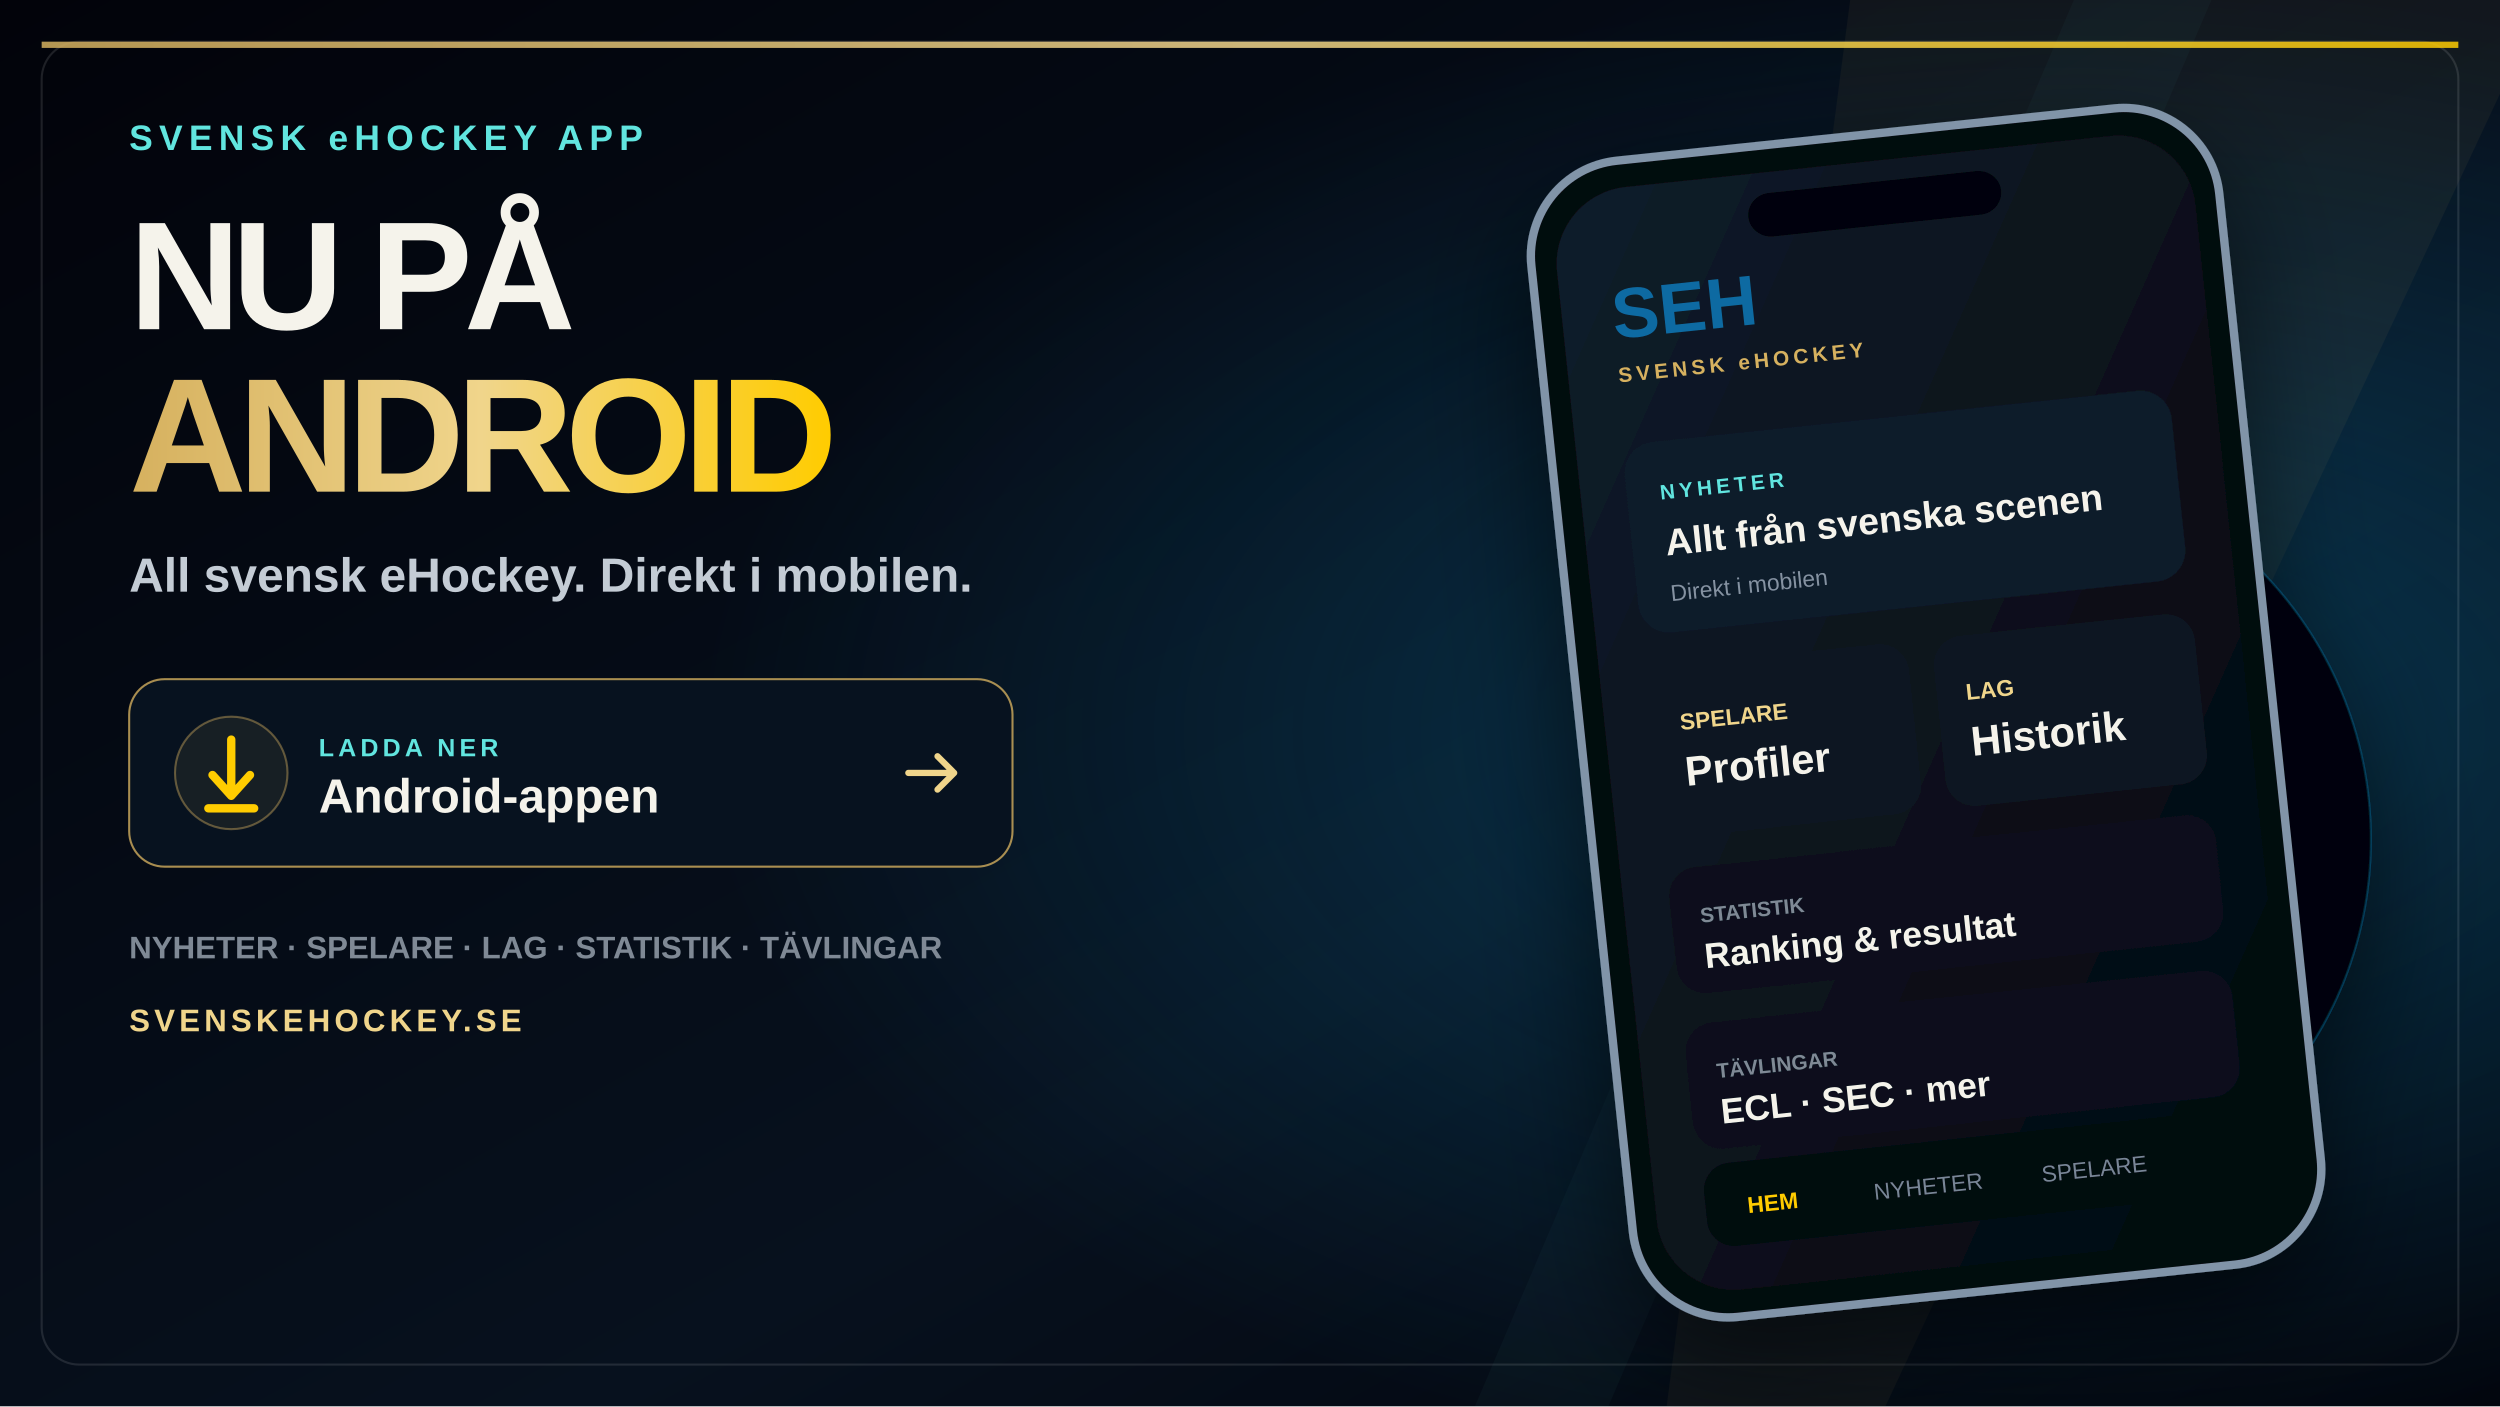
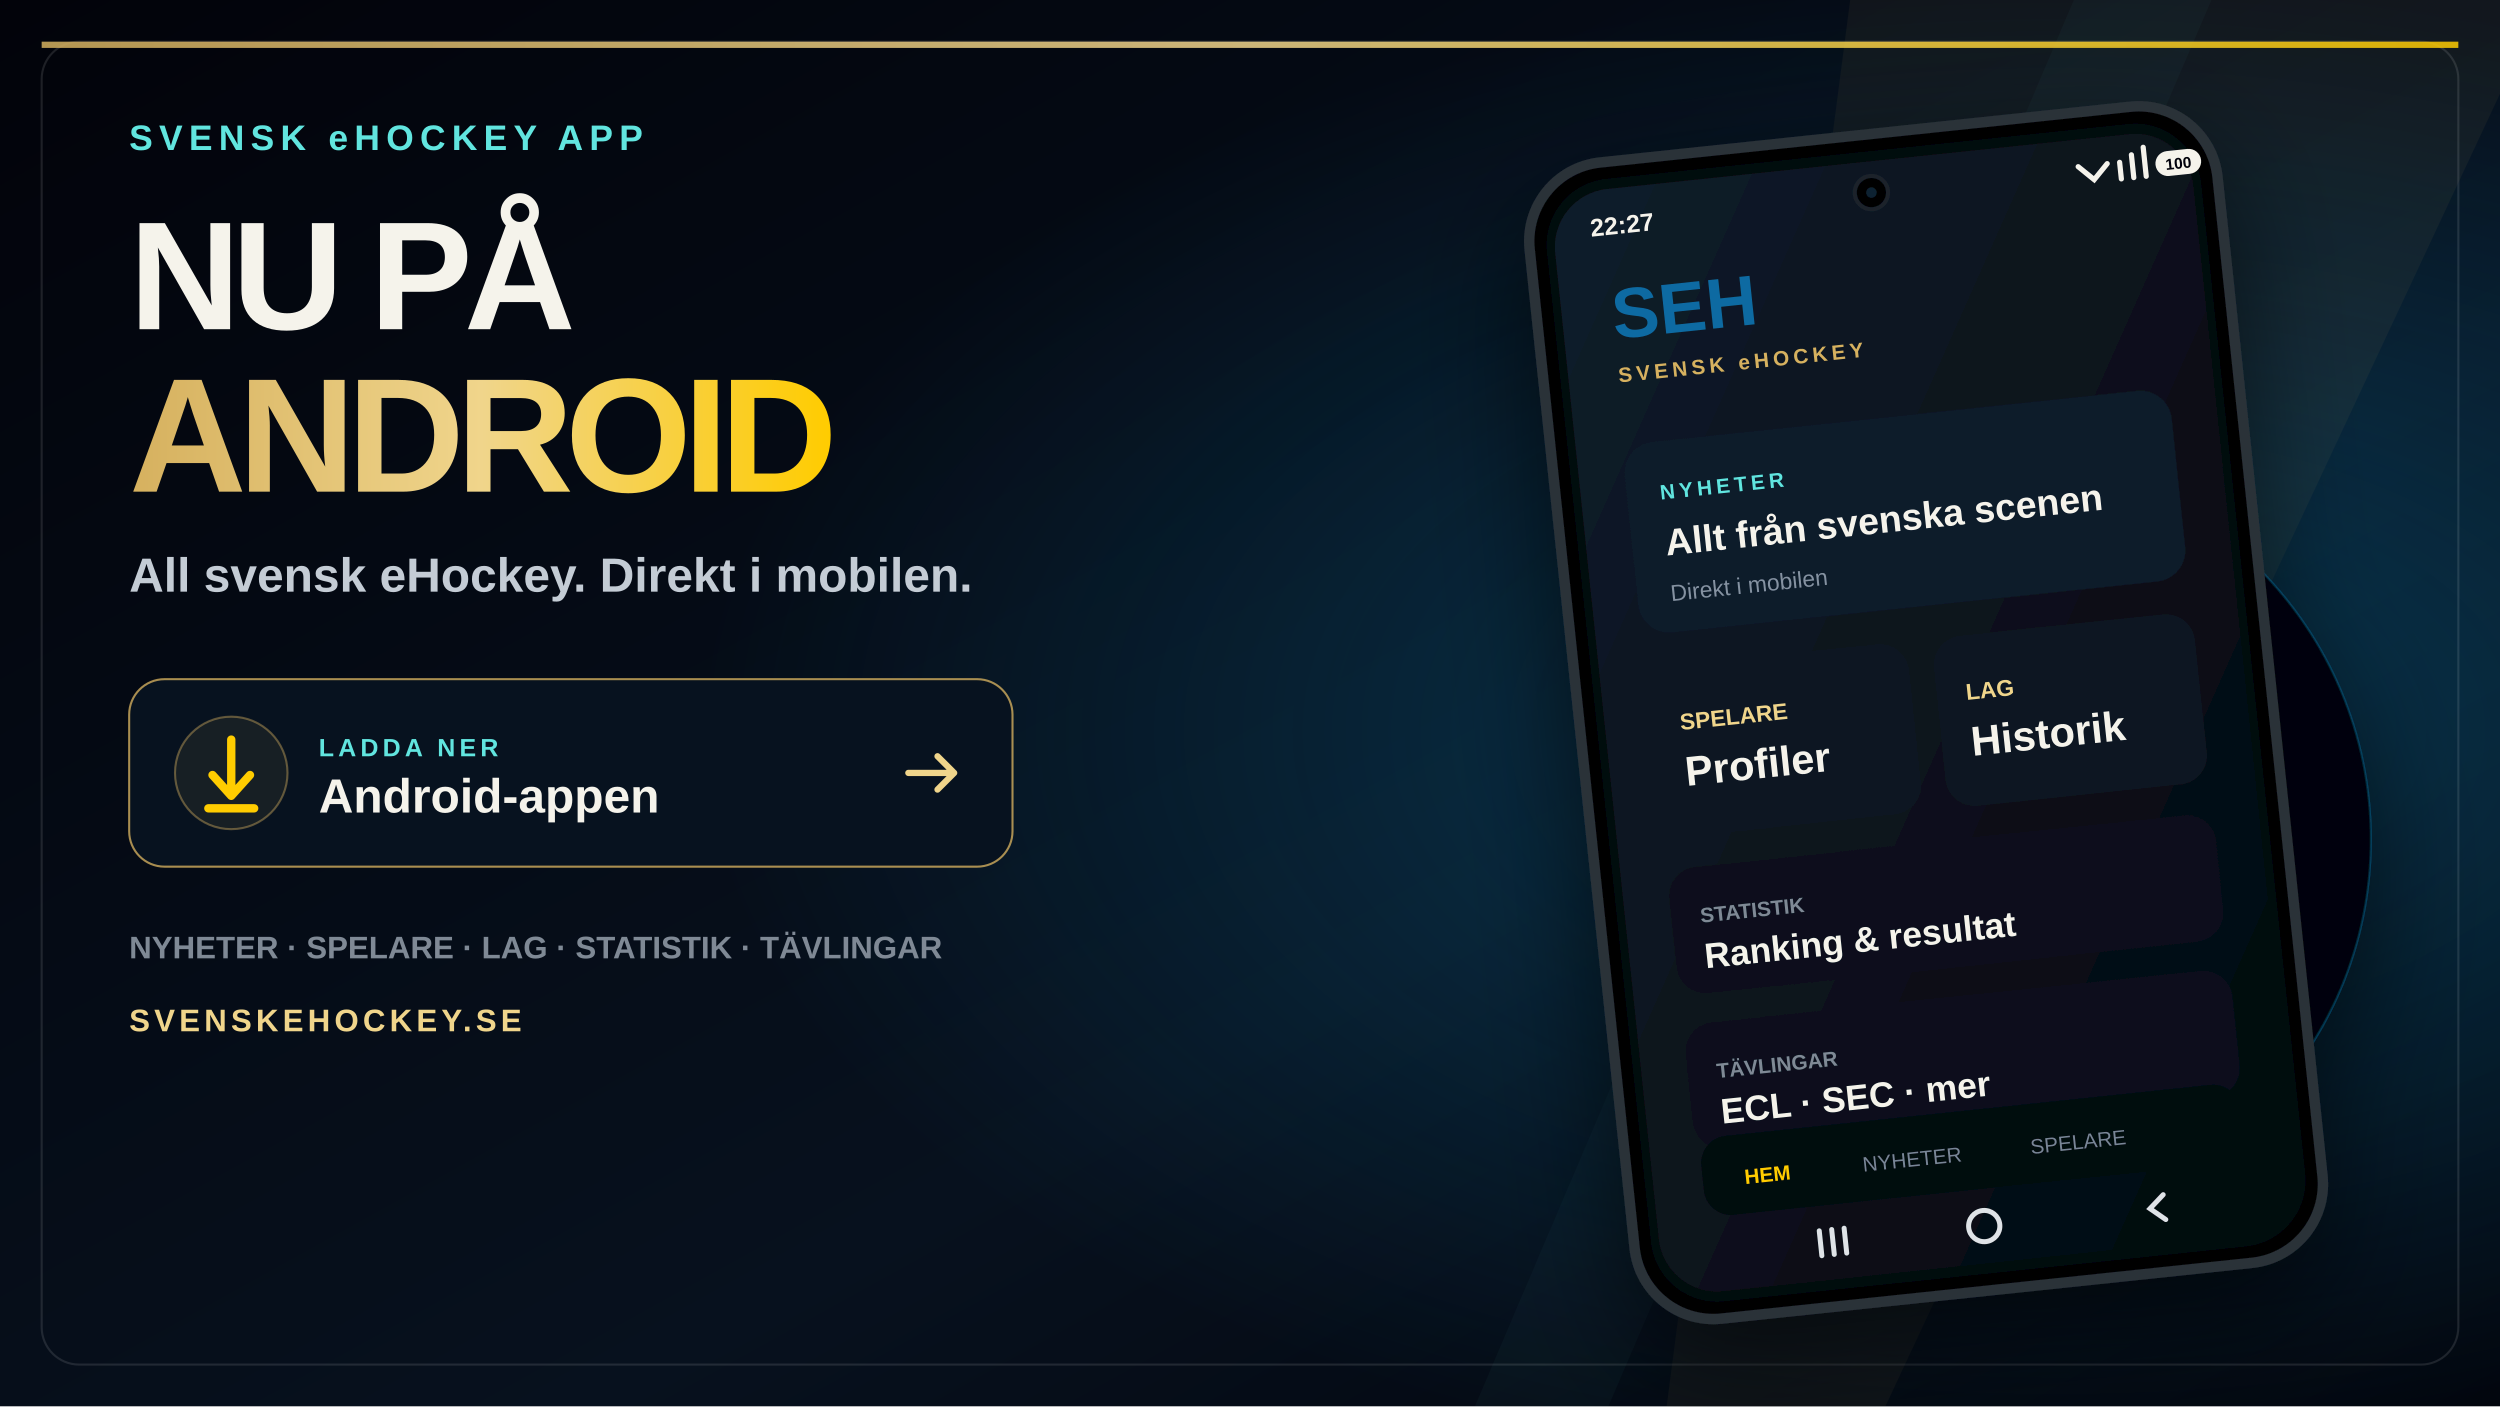
<svg xmlns="http://www.w3.org/2000/svg" width="1200" height="675" viewBox="0 0 1200 675" role="img" aria-labelledby="title desc">
  <defs>
    <linearGradient id="bg" x1="0" y1="0" x2="1" y2="1">
      <stop offset="0" stop-color="#02030a" />
      <stop offset=".62" stop-color="#07111e" />
      <stop offset="1" stop-color="#02030a" />
    </linearGradient>
    <radialGradient id="glow" cx=".82" cy=".52" r=".54">
      <stop offset="0" stop-color="#0b79a8" stop-opacity=".38" />
      <stop offset="1" stop-color="#0b79a8" stop-opacity="0" />
    </radialGradient>
    <linearGradient id="gold" x1="0" y1="0" x2="1" y2="0">
      <stop offset="0" stop-color="#d6b15f" />
      <stop offset=".5" stop-color="#f0d58b" />
      <stop offset="1" stop-color="#ffcc00" />
    </linearGradient>
    <linearGradient id="phone" x1="0" y1="0" x2="1" y2="1">
      <stop offset="0" stop-color="#101d2b" />
      <stop offset="1" stop-color="#03070d" />
    </linearGradient>
    <filter id="shadow" x="-50%" y="-50%" width="200%" height="200%">
      <feDropShadow dx="0" dy="22" stdDeviation="28" flood-color="#000" flood-opacity=".62" />
    </filter>
  </defs>
  <rect width="1200" height="675" fill="url(#bg)" />
  <rect width="1200" height="675" fill="url(#glow)" />
  <path d="M892 -30H1200V45L905 675H800Z" fill="#d6b15f" opacity=".055" />
  <path d="M1004 -20H1070L772 675H708Z" fill="#61e5df" opacity=".035" />
  <rect x="20" y="20" width="1160" height="635" rx="18" fill="none" stroke="#fff" stroke-opacity=".11" />
  <rect x="20" y="20" width="1160" height="3" fill="url(#gold)" opacity=".84" />
  <g transform="translate(62 72)" font-family="Arial,Helvetica,sans-serif">
    <text x="0" y="0" fill="#61e5df" font-size="17" font-weight="900" letter-spacing="3">SVENSK eHOCKEY APP</text>
    <text x="0" y="86" fill="#f5f3eb" font-size="74" font-weight="900" letter-spacing="-4">NU PÅ</text>
    <text x="0" y="164" fill="url(#gold)" font-size="78" font-weight="900" letter-spacing="-4">ANDROID</text>
    <text x="0" y="212" fill="#c4ccd5" font-size="23" font-weight="700">All svensk eHockey. Direkt i mobilen.</text>
    <g transform="translate(0 254)">
      <rect width="424" height="90" rx="17" fill="#07121f" stroke="#d6b15f" stroke-opacity=".78" />
      <circle cx="49" cy="45" r="27" fill="#d6b15f" fill-opacity=".08" stroke="#d6b15f" stroke-opacity=".42" />
      <path d="M49 29v26m-9-9 9 10 9-10M38 62h22" fill="none" stroke="#ffcc00" stroke-width="4" stroke-linecap="round" stroke-linejoin="round" />
      <text x="91" y="37" fill="#61e5df" font-size="12" font-weight="900" letter-spacing="2">LADDA NER</text>
      <text x="91" y="64" fill="#f5f3eb" font-size="23" font-weight="900">Android-appen</text>
      <path d="M374 45h22m-8-8 8 8-8 8" fill="none" stroke="#f0d58b" stroke-width="3" stroke-linecap="round" stroke-linejoin="round" />
    </g>
    <g transform="translate(0 388)">
      <text x="0" y="0" fill="#7f8995" font-size="15" font-weight="800">NYHETER · SPELARE · LAG · STATISTIK · TÄVLINGAR</text>
      <text x="0" y="35" fill="#f0d58b" font-size="15" font-weight="800" letter-spacing="2">SVENSKEHOCKEY.SE</text>
    </g>
  </g>
  <g transform="translate(704 48)" filter="url(#shadow)">
    <circle cx="250" cy="355" r="184" fill="#02050a" stroke="#0b6f9e" stroke-opacity=".34" />
    <text x="250" y="338" text-anchor="middle" fill="#0b6aa1" font-family="Arial,Helvetica,sans-serif" font-size="70" font-weight="900">SEH</text>
    <text x="250" y="372" text-anchor="middle" fill="#d6b15f" font-family="Arial,Helvetica,sans-serif" font-size="16" font-weight="900" letter-spacing="2">SVENSK eHOCKEY</text>
    <g transform="rotate(-6 220 270)">
-       <rect x="52" y="15" width="332" height="558" rx="46" fill="#06090f" stroke="#8194a8" stroke-width="4" />
-       <rect x="64" y="28" width="308" height="532" rx="37" fill="url(#phone)" />
-       <rect x="158" y="38" width="122" height="21" rx="11" fill="#02030a" />
+       <rect x="52" y="15" width="332" height="558" rx="38" fill="#020305" stroke="#2b3139" stroke-width="5" />
+       <rect x="59" y="22" width="318" height="544" rx="33" fill="#05070b" stroke="#000" stroke-width="2" />
+       <rect x="64" y="28" width="308" height="532" rx="28" fill="url(#phone)" />
+       <circle cx="218" cy="43" r="8" fill="#010205" stroke="#1a222c" stroke-width="2" />
+       <circle cx="218" cy="43" r="2.5" fill="#0c2433" />
+       <text x="82" y="50" fill="#f5f3eb" font-family="Arial,Helvetica,sans-serif" font-size="12" font-weight="800">22:27</text>
+       <path d="M318 41l7 7 7-7M338 49v-8M344 49V38M350 49V35" fill="none" stroke="#f5f3eb" stroke-width="2.5" stroke-linecap="round" />
+       <rect x="355" y="38" width="22" height="12" rx="6" fill="#f5f3eb" />
+       <text x="366" y="47" text-anchor="middle" fill="#02030a" font-family="Arial,Helvetica,sans-serif" font-size="7.5" font-weight="900">100</text>
      <text x="88" y="100" fill="#0e6ba2" font-family="Arial,Helvetica,sans-serif" font-size="34" font-weight="900">SEH</text>
      <text x="88" y="121" fill="#d6b15f" font-family="Arial,Helvetica,sans-serif" font-size="10" font-weight="900" letter-spacing="2">SVENSK eHOCKEY</text>
      <g transform="translate(86 151)" font-family="Arial,Helvetica,sans-serif">
        <rect width="264" height="92" rx="15" fill="#0b1a2a" />
        <text x="16" y="28" fill="#61e5df" font-size="10" font-weight="900" letter-spacing="2">NYHETER</text>
        <text x="16" y="55" fill="#f5f3eb" font-size="18" font-weight="900">Allt från svenska scenen</text>
        <text x="16" y="77" fill="#8592a1" font-size="11">Direkt i mobilen</text>
        <rect y="108" width="126" height="82" rx="14" fill="#091522" />
        <text x="14" y="139" fill="#f0d58b" font-size="11" font-weight="900">SPELARE</text>
        <text x="14" y="166" fill="#f5f3eb" font-size="20" font-weight="900">Profiler</text>
        <rect x="138" y="108" width="126" height="82" rx="14" fill="#091522" />
        <text x="152" y="139" fill="#f0d58b" font-size="11" font-weight="900">LAG</text>
        <text x="152" y="166" fill="#f5f3eb" font-size="20" font-weight="900">Historik</text>
        <rect y="205" width="264" height="61" rx="14" fill="#07111d" />
        <text x="14" y="232" fill="#7f8995" font-size="10" font-weight="800">STATISTIK</text>
        <text x="14" y="254" fill="#f5f3eb" font-size="17" font-weight="900">Ranking &amp; resultat</text>
        <rect y="280" width="264" height="61" rx="14" fill="#07111d" />
        <text x="14" y="307" fill="#7f8995" font-size="10" font-weight="800">TÄVLINGAR</text>
        <text x="14" y="329" fill="#f5f3eb" font-size="17" font-weight="900">ECL · SEC · mer</text>
      </g>
-       <rect x="88" y="499" width="260" height="40" rx="13" fill="#02070d" />
-       <text x="108" y="524" fill="#ffcc00" font-family="Arial,Helvetica,sans-serif" font-size="11" font-weight="900">HEM</text>
-       <text x="169" y="524" fill="#788696" font-family="Arial,Helvetica,sans-serif" font-size="11">NYHETER</text>
-       <text x="250" y="524" fill="#788696" font-family="Arial,Helvetica,sans-serif" font-size="11">SPELARE</text>
+       <rect x="88" y="486" width="260" height="38" rx="13" fill="#02070d" />
+       <text x="108" y="510" fill="#ffcc00" font-family="Arial,Helvetica,sans-serif" font-size="10" font-weight="900">HEM</text>
+       <text x="165" y="510" fill="#788696" font-family="Arial,Helvetica,sans-serif" font-size="10">NYHETER</text>
+       <text x="246" y="510" fill="#788696" font-family="Arial,Helvetica,sans-serif" font-size="10">SPELARE</text>
+       <g transform="translate(141 536)" stroke="#dfe3e7" stroke-width="2.4" fill="none" stroke-linecap="round">
+         <path d="M0 0v12M6 0v12M12 0v12" />
+         <circle cx="79" cy="6" r="7.5" />
+         <path d="M166 0l-7 6 7 6" />
+       </g>
    </g>
  </g>
</svg>
